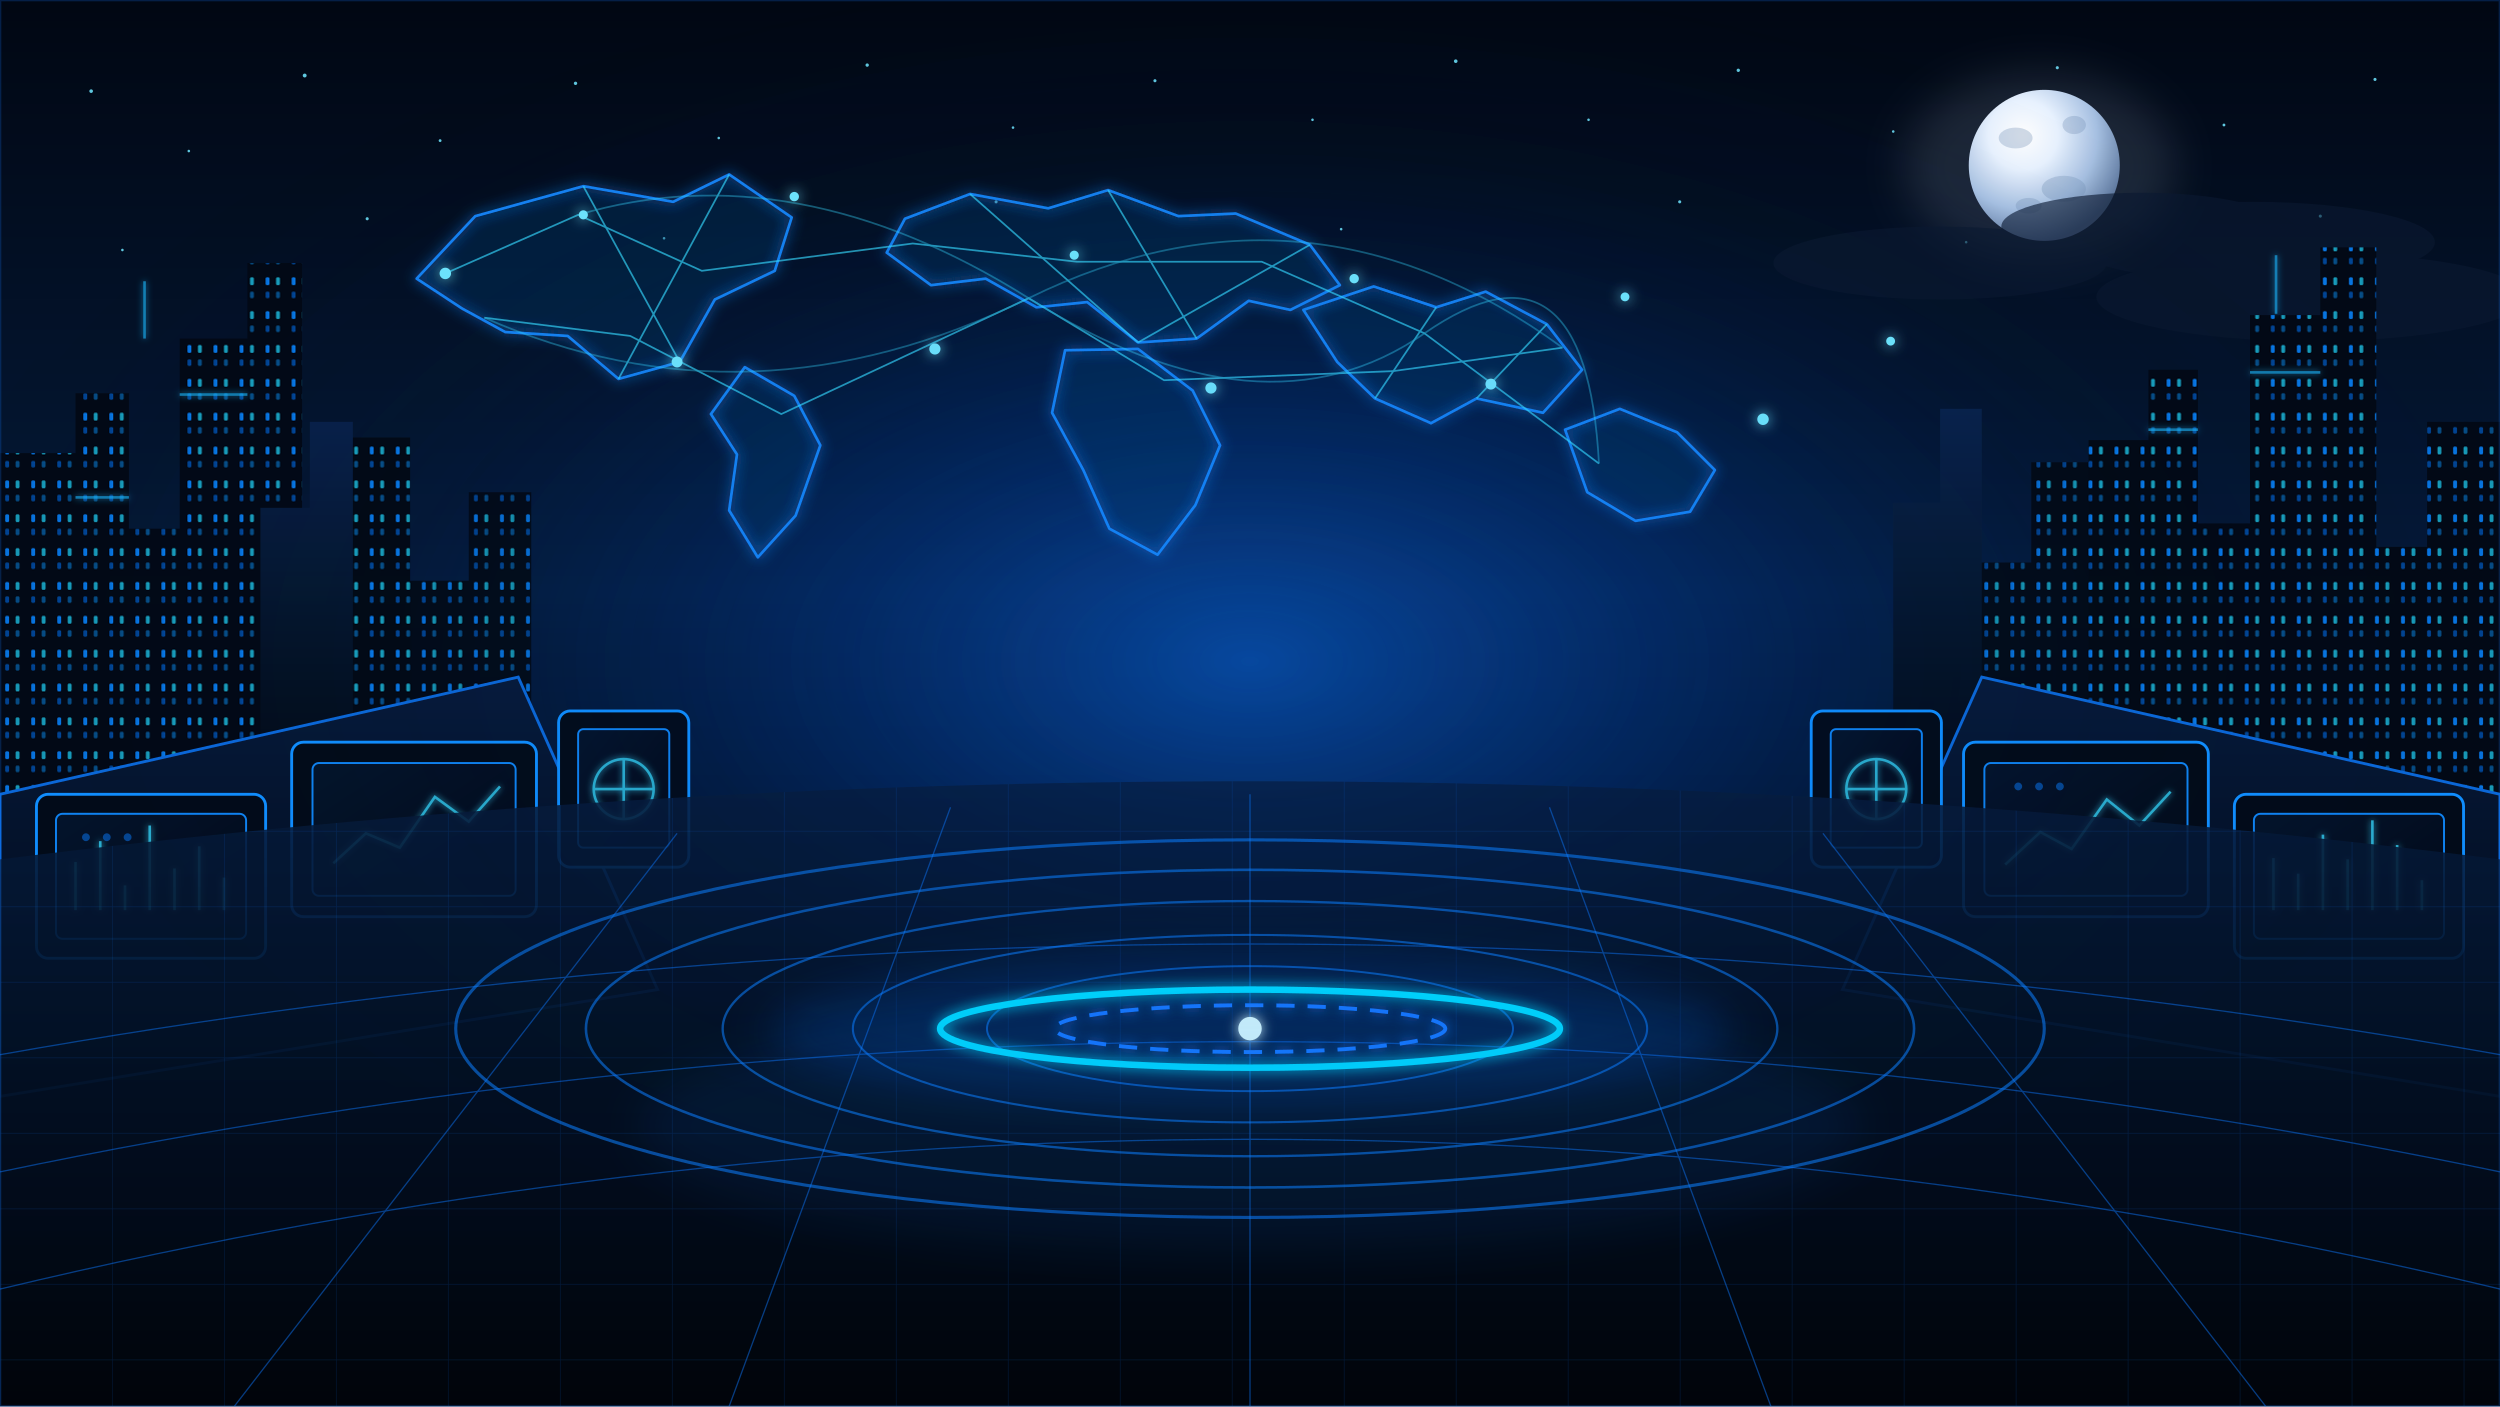
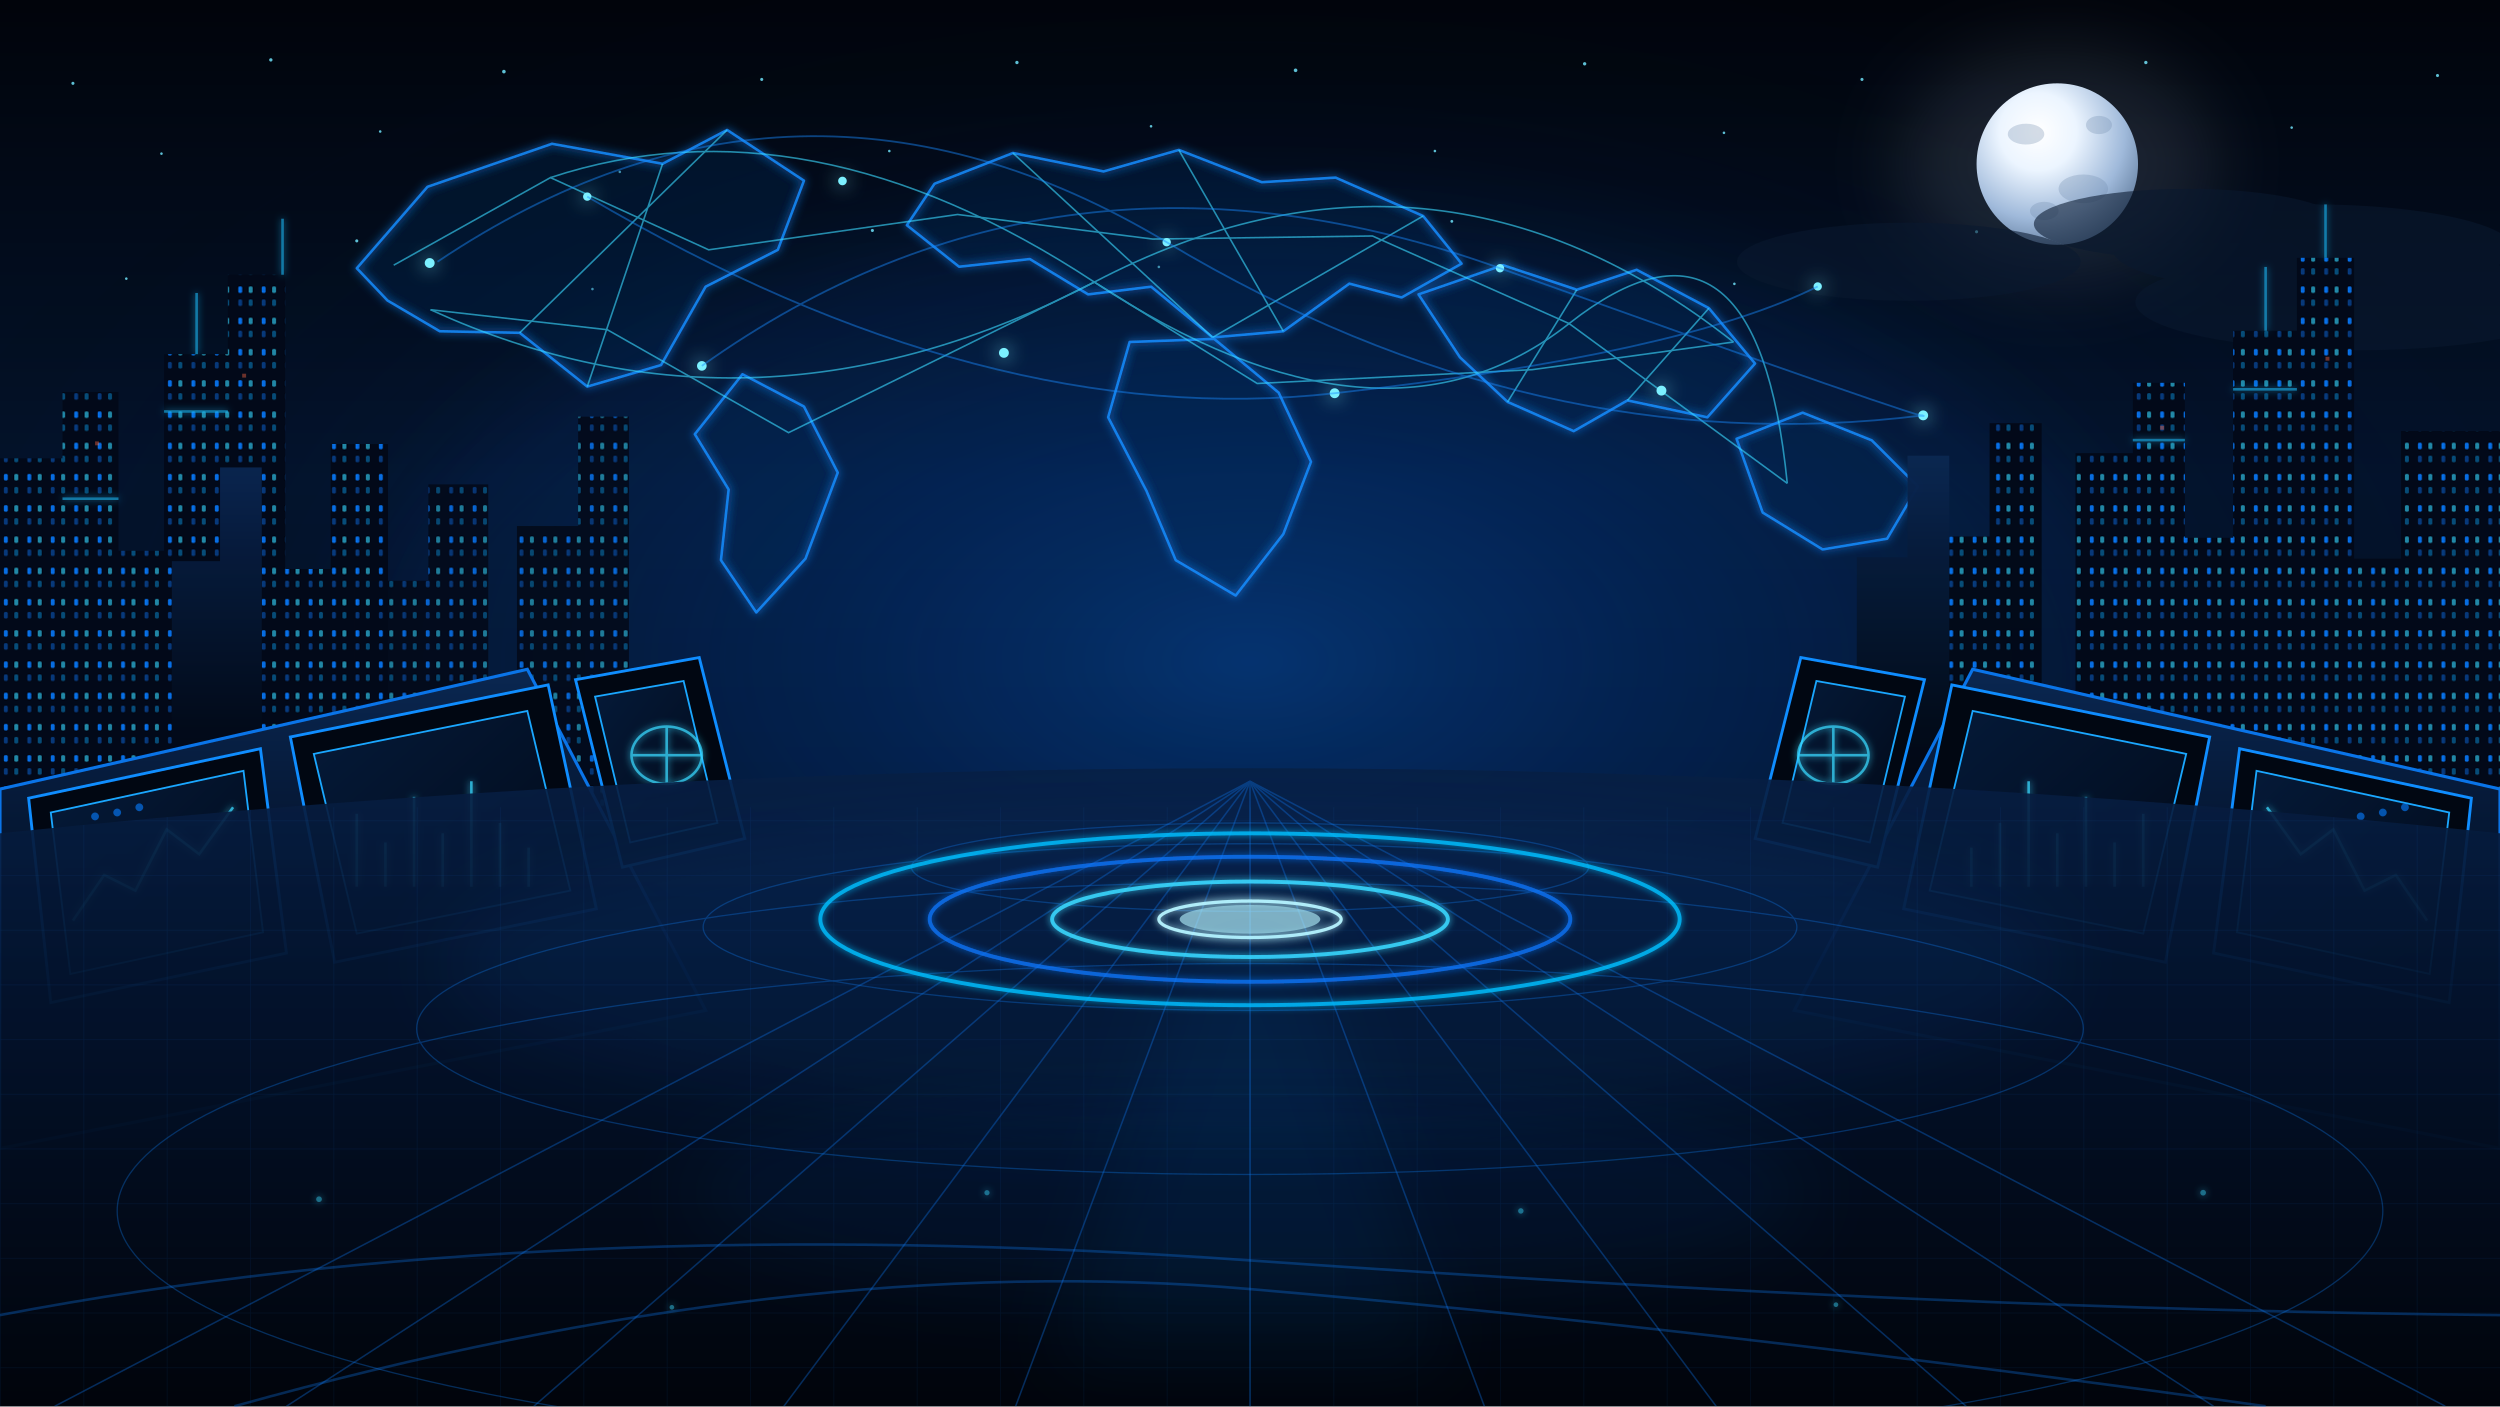
<svg xmlns="http://www.w3.org/2000/svg" viewBox="0 0 1920 1080" role="img" aria-labelledby="title desc">
  <defs>
    <linearGradient id="sky" x1="0" y1="0" x2="0" y2="1">
-       <stop offset="0" stop-color="#010713" />
-       <stop offset=".42" stop-color="#041a3a" />
-       <stop offset=".70" stop-color="#020a19" />
+       <stop offset="0" stop-color="#01040b" />
+       <stop offset=".34" stop-color="#03132c" />
+       <stop offset=".68" stop-color="#020b1c" />
      <stop offset="1" stop-color="#01040b" />
    </linearGradient>
-     <radialGradient id="centerGlow" cx="50%" cy="47%" r="55%">
-       <stop offset="0" stop-color="#0a74ff" stop-opacity=".46" />
-       <stop offset=".32" stop-color="#0049ba" stop-opacity=".25" />
-       <stop offset=".68" stop-color="#001637" stop-opacity=".08" />
+     <radialGradient id="atmosphere" cx="50%" cy="47%" r="60%">
+       <stop offset="0" stop-color="#0876ff" stop-opacity=".30" />
+       <stop offset=".32" stop-color="#0048b7" stop-opacity=".18" />
+       <stop offset=".72" stop-color="#00132c" stop-opacity=".04" />
      <stop offset="1" stop-color="#000" stop-opacity="0" />
    </radialGradient>
-     <radialGradient id="moon" cx="36%" cy="30%" r="72%">
-       <stop offset="0" stop-color="#fff" />
-       <stop offset=".32" stop-color="#e8f2ff" />
-       <stop offset=".68" stop-color="#a6c0e2" />
-       <stop offset="1" stop-color="#5e789e" />
+     <linearGradient id="floor" x1="0" y1="0" x2="0" y2="1">
+       <stop offset="0" stop-color="#071e43" stop-opacity=".90" />
+       <stop offset=".34" stop-color="#03132d" stop-opacity=".96" />
+       <stop offset="1" stop-color="#01040b" />
+     </linearGradient>
+     <linearGradient id="metal" x1="0" y1="0" x2="0" y2="1">
+       <stop offset="0" stop-color="#0a2751" />
+       <stop offset=".24" stop-color="#061b3b" />
+       <stop offset=".7" stop-color="#020a19" />
+       <stop offset="1" stop-color="#01050d" />
+     </linearGradient>
+     <linearGradient id="screen" x1="0" y1="0" x2="1" y2="1">
+       <stop offset="0" stop-color="#051a39" />
+       <stop offset=".55" stop-color="#031127" />
+       <stop offset="1" stop-color="#010712" />
+     </linearGradient>
+     <radialGradient id="moon" cx="38%" cy="30%" r="75%">
+       <stop offset="0" stop-color="#ffffff" />
+       <stop offset=".32" stop-color="#ecf5ff" />
+       <stop offset=".72" stop-color="#9fb9da" />
+       <stop offset="1" stop-color="#637e9f" />
    </radialGradient>
-     <linearGradient id="building" x1="0" y1="0" x2="0" y2="1">
-       <stop offset="0" stop-color="#08234b" />
-       <stop offset=".5" stop-color="#04142c" />
-       <stop offset="1" stop-color="#010710" />
-     </linearGradient>
-     <linearGradient id="console" x1="0" y1="0" x2="0" y2="1">
-       <stop offset="0" stop-color="#061a3b" />
-       <stop offset="1" stop-color="#010713" />
-     </linearGradient>
-     <linearGradient id="screen" x1="0" y1="0" x2="1" y2="1">
-       <stop offset="0" stop-color="#03142c" />
-       <stop offset="1" stop-color="#020817" />
-     </linearGradient>
-     <linearGradient id="floor" x1="0" y1="0" x2="0" y2="1">
-       <stop offset="0" stop-color="#061b3c" stop-opacity=".86" />
-       <stop offset=".46" stop-color="#021024" stop-opacity=".94" />
-       <stop offset="1" stop-color="#01040a" />
-     </linearGradient>
-     <pattern id="windows" width="20" height="26" patternUnits="userSpaceOnUse">
-       <rect width="20" height="26" fill="#020915" />
-       <rect x="4" y="5" width="3" height="6" rx="1" fill="#087ef2" opacity=".92" />
-       <rect x="12" y="5" width="3" height="6" rx="1" fill="#20d8ff" opacity=".70" />
-       <rect x="4" y="16" width="3" height="5" rx="1" fill="#0066d9" opacity=".64" />
-       <rect x="12" y="16" width="3" height="5" rx="1" fill="#0a96ff" opacity=".48" />
+     <pattern id="windows" width="18" height="24" patternUnits="userSpaceOnUse">
+       <rect width="18" height="24" fill="#020918" />
+       <rect x="3" y="4" width="3" height="5" rx="1" fill="#087cff" opacity=".88" />
+       <rect x="11" y="4" width="3" height="5" rx="1" fill="#35d9ff" opacity=".62" />
+       <rect x="3" y="14" width="3" height="5" rx="1" fill="#0a58ba" opacity=".60" />
+       <rect x="11" y="14" width="3" height="5" rx="1" fill="#0b9eea" opacity=".46" />
    </pattern>
-     <pattern id="floorGrid" width="86" height="58" patternUnits="userSpaceOnUse">
-       <path d="M86 0H0V58" fill="none" stroke="#0b77ff" stroke-opacity=".19" stroke-width="1" />
+     <pattern id="fineGrid" width="64" height="42" patternUnits="userSpaceOnUse">
+       <path d="M64 0H0V42" fill="none" stroke="#0b72df" stroke-opacity=".18" stroke-width="1" />
    </pattern>
-     <filter id="blueGlow" x="-80%" y="-80%" width="260%" height="260%">
-       <feGaussianBlur stdDeviation="5" result="b" />
+     <filter id="glowSmall" x="-70%" y="-70%" width="240%" height="240%">
+       <feGaussianBlur stdDeviation="2.7" result="b" />
      <feMerge>
        <feMergeNode in="b" />
        <feMergeNode in="SourceGraphic" />
      </feMerge>
    </filter>
-     <filter id="softGlow" x="-80%" y="-80%" width="260%" height="260%">
-       <feGaussianBlur stdDeviation="16" />
-     </filter>
-     <filter id="screenGlow" x="-40%" y="-40%" width="180%" height="180%">
-       <feGaussianBlur stdDeviation="2.5" result="b" />
+     <filter id="glowMedium" x="-100%" y="-100%" width="300%" height="300%">
+       <feGaussianBlur stdDeviation="7" result="b" />
      <feMerge>
        <feMergeNode in="b" />
        <feMergeNode in="SourceGraphic" />
      </feMerge>
    </filter>
+     <filter id="blurLarge" x="-100%" y="-100%" width="300%" height="300%">
+       <feGaussianBlur stdDeviation="28" />
+     </filter>
    <clipPath id="floorClip">
-       <path d="M0 660Q960 540 1920 660V1080H0Z" />
+       <path d="M0 640Q960 540 1920 640V1080H0Z" />
    </clipPath>
  </defs>
  <rect width="1920" height="1080" fill="url(#sky)" />
-   <rect width="1920" height="1080" fill="url(#centerGlow)" />
-   <g fill="#6ee6ff" opacity=".86">
-     <circle cx="70" cy="70" r="1.4" />
-     <circle cx="145" cy="116" r="1" />
-     <circle cx="234" cy="58" r="1.5" />
-     <circle cx="338" cy="108" r="1.1" />
-     <circle cx="442" cy="64" r="1.3" />
-     <circle cx="552" cy="106" r="1" />
-     <circle cx="666" cy="50" r="1.3" />
-     <circle cx="778" cy="98" r="1" />
-     <circle cx="887" cy="62" r="1.2" />
-     <circle cx="1008" cy="92" r="1" />
-     <circle cx="1118" cy="47" r="1.4" />
-     <circle cx="1220" cy="92" r="1" />
-     <circle cx="1335" cy="54" r="1.3" />
-     <circle cx="1454" cy="101" r="1" />
-     <circle cx="1580" cy="52" r="1.2" />
-     <circle cx="1708" cy="96" r="1.1" />
-     <circle cx="1824" cy="61" r="1.2" />
-     <circle cx="94" cy="192" r="1" />
-     <circle cx="282" cy="168" r="1.2" />
-     <circle cx="510" cy="183" r="1" />
-     <circle cx="765" cy="155" r="1.2" />
-     <circle cx="1030" cy="176" r="1" />
-     <circle cx="1290" cy="155" r="1.2" />
-     <circle cx="1510" cy="186" r="1" />
-     <circle cx="1782" cy="166" r="1.2" />
-   </g>
-   <ellipse cx="1566" cy="128" rx="104" ry="72" fill="#d6e8ff" opacity=".12" filter="url(#softGlow)" />
-   <circle cx="1570" cy="127" r="58" fill="url(#moon)" />
-   <g fill="#718eb4" opacity=".32">
-     <ellipse cx="1548" cy="106" rx="13" ry="8" />
-     <ellipse cx="1585" cy="145" rx="17" ry="10" />
-     <ellipse cx="1558" cy="158" rx="10" ry="6" />
-     <ellipse cx="1593" cy="96" rx="9" ry="7" />
-   </g>
-   <g fill="#0a1830" opacity=".62">
-     <ellipse cx="1645" cy="174" rx="108" ry="26" />
-     <ellipse cx="1730" cy="186" rx="140" ry="31" />
-     <ellipse cx="1490" cy="202" rx="128" ry="28" />
-     <ellipse cx="1775" cy="228" rx="165" ry="34" />
-   </g>
-   <g transform="translate(270 82)" fill="#05306b" fill-opacity=".22" stroke="#1689ff" stroke-width="2.1" stroke-linejoin="round" opacity=".94" filter="url(#blueGlow)">
-     <path d="M50 132L95 84L178 61L247 73L290 52L338 85L325 126L279 148L252 196L205 209L166 176L118 173L85 155Z" />
-     <path d="M302 200L340 222L360 260L341 314L312 346L290 310L296 267L276 236Z" />
-     <path d="M425 86L475 67L535 78L581 64L635 84L679 82L736 106L759 137L721 156L689 149L649 178L604 181L565 150L526 154L487 132L445 137L411 112Z" />
-     <path d="M548 187L604 186L646 218L667 260L648 306L619 344L582 324L562 279L538 235Z" />
-     <path d="M731 156L785 138L833 154L871 142L918 167L945 202L915 235L864 224L829 243L786 224L757 196Z" />
-     <path d="M932 248L974 232L1018 250L1047 279L1028 311L986 318L949 296Z" />
-   </g>
-   <g transform="translate(270 82)" fill="none" stroke="#35d9ff" stroke-width="1.35" opacity=".66">
-     <path d="M72 128L174 83L269 126L431 105L557 119L699 119L824 174L958 274" />
-     <path d="M102 162L214 176L330 236L520 147L624 210L800 203L930 185" />
-     <path d="M178 61L252 196M290 52L205 209M475 67L604 181M581 64L649 178M736 106L604 181M833 154L786 224M918 167L864 224" />
-     <path d="M174 83Q340 34 520 147T824 174T958 274" opacity=".58" />
-     <path d="M102 162Q306 252 520 147T930 185" opacity=".55" />
-   </g>
-   <g fill="#6ee6ff" filter="url(#blueGlow)">
-     <circle cx="342" cy="210" r="4.4" />
-     <circle cx="448" cy="165" r="3.5" />
-     <circle cx="520" cy="278" r="4.2" />
-     <circle cx="610" cy="151" r="3.6" />
-     <circle cx="718" cy="268" r="4.3" />
-     <circle cx="825" cy="196" r="3.5" />
-     <circle cx="930" cy="298" r="4.3" />
-     <circle cx="1040" cy="214" r="3.6" />
-     <circle cx="1145" cy="295" r="4.2" />
-     <circle cx="1248" cy="228" r="3.4" />
-     <circle cx="1354" cy="322" r="4.4" />
-     <circle cx="1452" cy="262" r="3.4" />
+   <rect width="1920" height="1080" fill="url(#atmosphere)" />
+   <ellipse cx="960" cy="520" rx="690" ry="360" fill="#0877ff" opacity=".055" filter="url(#blurLarge)" />
+   <g fill="#71e8ff" opacity=".82">
+     <circle cx="56" cy="64" r="1.2" />
+     <circle cx="124" cy="118" r="1" />
+     <circle cx="208" cy="46" r="1.3" />
+     <circle cx="292" cy="101" r="1" />
+     <circle cx="387" cy="55" r="1.4" />
+     <circle cx="476" cy="132" r="1" />
+     <circle cx="585" cy="61" r="1.2" />
+     <circle cx="683" cy="116" r="1" />
+     <circle cx="781" cy="48" r="1.3" />
+     <circle cx="884" cy="97" r="1" />
+     <circle cx="995" cy="54" r="1.4" />
+     <circle cx="1102" cy="116" r="1" />
+     <circle cx="1217" cy="49" r="1.3" />
+     <circle cx="1324" cy="102" r="1" />
+     <circle cx="1430" cy="61" r="1.2" />
+     <circle cx="1544" cy="109" r="1" />
+     <circle cx="1648" cy="48" r="1.3" />
+     <circle cx="1760" cy="98" r="1" />
+     <circle cx="1872" cy="58" r="1.2" />
+     <circle cx="97" cy="214" r="1" />
+     <circle cx="274" cy="185" r="1.2" />
+     <circle cx="455" cy="222" r="1" />
+     <circle cx="670" cy="177" r="1.2" />
+     <circle cx="890" cy="205" r="1" />
+     <circle cx="1115" cy="170" r="1.1" />
+     <circle cx="1332" cy="218" r="1" />
+     <circle cx="1518" cy="178" r="1.2" />
+     <circle cx="1792" cy="207" r="1" />
+   </g>
+   <ellipse cx="1580" cy="126" rx="120" ry="88" fill="#d9ecff" opacity=".11" filter="url(#blurLarge)" />
+   <circle cx="1580" cy="126" r="62" fill="url(#moon)" />
+   <g fill="#6e88aa" opacity=".30">
+     <ellipse cx="1556" cy="103" rx="14" ry="8" />
+     <ellipse cx="1600" cy="145" rx="19" ry="11" />
+     <ellipse cx="1570" cy="162" rx="11" ry="7" />
+     <ellipse cx="1612" cy="96" rx="10" ry="7" />
+   </g>
+   <g fill="#09182e" opacity=".58">
+     <ellipse cx="1680" cy="172" rx="118" ry="27" />
+     <ellipse cx="1776" cy="191" rx="154" ry="34" />
+     <ellipse cx="1466" cy="201" rx="132" ry="30" />
+     <ellipse cx="1810" cy="232" rx="170" ry="37" />
+   </g>
+   <g transform="translate(182 42) scale(1.18)" fill="#05275a" fill-opacity=".20" stroke="#168cff" stroke-width="1.7" stroke-linejoin="round" opacity=".88" filter="url(#glowSmall)">
+     <path d="M78 139L124 86L205 58L277 71L319 49L369 82L352 127L305 151L276 202L228 216L184 181L132 180L98 160Z" />
+     <path d="M329 208L369 229L391 272L370 328L338 363L315 329L320 283L298 247Z" />
+     <path d="M454 84L505 64L564 76L613 62L667 83L715 80L772 105L797 136L758 158L724 149L681 180L635 184L595 151L554 156L516 133L470 138L436 111Z" />
+     <path d="M581 187L636 185L678 220L699 265L681 312L650 352L611 329L592 284L567 236Z" />
+     <path d="M769 156L824 137L872 153L911 140L958 165L988 201L957 236L905 225L870 245L827 226L796 197Z" />
+     <path d="M976 250L1019 233L1064 251L1094 281L1074 315L1032 322L993 298Z" />
+   </g>
+   <g transform="translate(182 42) scale(1.18)" fill="none" stroke="#39d9ff" stroke-width="1.05" opacity=".61">
+     <path d="M102 137L204 80L307 127L469 104L596 120L739 118L867 175L1009 279" />
+     <path d="M126 166L241 179L359 246L558 148L664 214L843 205L974 187" />
+     <path d="M204 80Q371 25 558 148T867 175T1009 279" />
+     <path d="M126 166Q338 263 558 148T974 187" />
+     <path d="M277 71L228 216M319 49L184 181M505 64L635 184M613 62L681 180M772 105L635 184M872 153L827 226M958 165L905 225" />
+   </g>
+   <g fill="#7bf0ff" filter="url(#glowMedium)">
+     <circle cx="330" cy="202" r="3.8" />
+     <circle cx="451" cy="151" r="3.2" />
+     <circle cx="539" cy="281" r="3.7" />
+     <circle cx="647" cy="139" r="3.3" />
+     <circle cx="771" cy="271" r="3.8" />
+     <circle cx="896" cy="186" r="3.2" />
+     <circle cx="1025" cy="302" r="3.8" />
+     <circle cx="1152" cy="206" r="3.2" />
+     <circle cx="1276" cy="300" r="3.8" />
+     <circle cx="1396" cy="220" r="3.2" />
+     <circle cx="1477" cy="319" r="3.8" />
+   </g>
+   <g fill="none" stroke="#1789ff" stroke-width="1.4" opacity=".45">
+     <path d="M336 201Q612 16 896 186T1477 319" />
+     <path d="M451 151Q758 332 1025 302T1396 220" />
+     <path d="M539 281Q814 85 1152 206T1477 319" />
  </g>
  <g opacity=".98">
-     <path d="M0 642V348H58V302H99V406H138V260H190V202H232V426H270V336H315V642Z" fill="url(#windows)" />
-     <path d="M306 642V446H360V378H408V642ZM1510 642V432H1560V355H1608V642Z" fill="url(#windows)" opacity=".92" />
-     <path d="M1604 642V338H1650V284H1688V402H1728V242H1782V190H1825V420H1864V324H1920V642Z" fill="url(#windows)" />
-     <path d="M200 642V390H238V324H271V642ZM1454 642V386H1490V314H1522V642Z" fill="url(#building)" />
-   </g>
-   <g stroke="#1ab9ff" stroke-width="2" opacity=".65" filter="url(#screenGlow)">
-     <path d="M58 382H99M138 303H190M1650 330H1688M1728 286H1782" />
-     <path d="M111 260V216M1748 241V196" />
-   </g>
-   <g fill="url(#console)" stroke="#0b68d9" stroke-width="2.2">
-     <path d="M0 610L398 520L505 760L0 842Z" />
-     <path d="M1920 610L1522 520L1415 760L1920 842Z" />
-   </g>
-   <g fill="#020b19" stroke="#108eff" stroke-width="2.2">
-     <rect x="28" y="610" width="176" height="126" rx="9" />
-     <rect x="224" y="570" width="188" height="134" rx="9" />
-     <rect x="429" y="546" width="100" height="120" rx="9" />
-     <rect x="1716" y="610" width="176" height="126" rx="9" />
-     <rect x="1508" y="570" width="188" height="134" rx="9" />
-     <rect x="1391" y="546" width="100" height="120" rx="9" />
-   </g>
-   <g fill="url(#screen)" stroke="#0f83f2" stroke-width="1.5">
-     <rect x="43" y="625" width="146" height="96" rx="5" />
-     <rect x="240" y="586" width="156" height="102" rx="5" />
-     <rect x="444" y="560" width="70" height="91" rx="4" />
-     <rect x="1731" y="625" width="146" height="96" rx="5" />
-     <rect x="1524" y="586" width="156" height="102" rx="5" />
-     <rect x="1406" y="560" width="70" height="91" rx="4" />
-   </g>
-   <g stroke="#35d9ff" stroke-width="2" fill="none" opacity=".78" filter="url(#screenGlow)">
-     <path d="M58 699V662M77 699V646M96 699V680M115 699V634M134 699V667M153 699V650M172 699V674" />
-     <path d="M256 663L281 640L307 651L334 612L360 631L384 604" />
-     <circle cx="479" cy="606" r="23" />
-     <path d="M456 606h46M479 583v46" />
-     <path d="M1746 699V659M1765 699V671M1784 699V641M1803 699V660M1822 699V630M1841 699V649M1860 699V676" />
-     <path d="M1540 664L1567 639L1591 652L1618 614L1643 634L1667 608" />
-     <circle cx="1441" cy="606" r="23" />
-     <path d="M1418 606h46M1441 583v46" />
-   </g>
-   <g fill="#087cff" opacity=".50">
-     <circle cx="66" cy="643" r="3" />
-     <circle cx="82" cy="643" r="3" />
-     <circle cx="98" cy="643" r="3" />
-     <circle cx="1550" cy="604" r="3" />
-     <circle cx="1566" cy="604" r="3" />
-     <circle cx="1582" cy="604" r="3" />
-   </g>
+     <path d="M0 654V352H48V301H91V423H126V272H175V211H219V437H254V341H298V654Z" fill="url(#windows)" />
+     <path d="M272 654V446H329V372H375V654ZM397 654V404H444V320H483V654Z" fill="url(#windows)" opacity=".88" />
+     <path d="M1480 654V412H1528V325H1568V654ZM1594 654V348H1638V294H1678V413H1715V254H1764V198H1808V429H1844V331H1920V654Z" fill="url(#windows)" />
+     <path d="M132 654V431H169V359H201V654ZM1426 654V428H1465V350H1497V654Z" fill="url(#metal)" />
+   </g>
+   <g stroke="#1abfff" stroke-width="2" opacity=".60" filter="url(#glowSmall)">
+     <path d="M48 383H91M126 316H175M1638 338H1678M1715 299H1764" />
+     <path d="M151 272V225M1740 254V205M217 211V168M1786 198V157" />
+   </g>
+   <g fill="#ff6a42" opacity=".42">
+     <rect x="73" y="339" width="3" height="3" />
+     <rect x="186" y="287" width="3" height="3" />
+     <rect x="1659" y="327" width="3" height="3" />
+     <rect x="1786" y="274" width="3" height="3" />
+   </g>
+   <g fill="url(#metal)" stroke="#0a74e8" stroke-width="2.4">
+     <path d="M0 606L405 514L542 776L0 882Z" />
+     <path d="M1920 606L1515 514L1378 776L1920 882Z" />
+   </g>
+   <g fill="#010712" stroke="#0f8dff" stroke-width="2.2">
+     <path d="M22 613L200 575L220 732L39 770Z" />
+     <path d="M223 566L421 526L458 698L257 739Z" />
+     <path d="M442 522L537 505L572 644L478 666Z" />
+     <path d="M1898 613L1720 575L1700 732L1881 770Z" />
+     <path d="M1697 566L1499 526L1462 698L1663 739Z" />
+     <path d="M1478 522L1383 505L1348 644L1442 666Z" />
+   </g>
+   <g fill="url(#screen)" stroke="#1aa7ff" stroke-width="1.4">
+     <path d="M39 624L187 592L202 716L54 748Z" />
+     <path d="M241 579L405 546L438 684L274 717Z" />
+     <path d="M457 535L525 523L551 632L484 647Z" />
+     <path d="M1881 624L1733 592L1718 716L1866 748Z" />
+     <path d="M1679 579L1515 546L1482 684L1646 717Z" />
+     <path d="M1463 535L1395 523L1369 632L1436 647Z" />
+   </g>
+   <g fill="none" stroke="#39d9ff" stroke-width="2" opacity=".78" filter="url(#glowSmall)">
+     <path d="M56 707L80 672L104 684L128 637L153 656L179 620" />
+     <path d="M274 681V625M296 681V647M318 681V612M340 681V640M362 681V600M384 681V632M406 681V651" />
+     <ellipse cx="512" cy="580" rx="27" ry="22" />
+     <path d="M485 580h54M512 558v44" />
+     <path d="M1864 707L1840 672L1816 684L1792 637L1767 656L1741 620" />
+     <path d="M1646 681V625M1624 681V647M1602 681V612M1580 681V640M1558 681V600M1536 681V632M1514 681V651" />
+     <ellipse cx="1408" cy="580" rx="27" ry="22" />
+     <path d="M1381 580h54M1408 558v44" />
+   </g>
+   <g fill="#057cff" opacity=".62">
+     <circle cx="73" cy="627" r="3" />
+     <circle cx="90" cy="624" r="3" />
+     <circle cx="107" cy="620" r="3" />
+     <circle cx="1813" cy="627" r="3" />
+     <circle cx="1830" cy="624" r="3" />
+     <circle cx="1847" cy="620" r="3" />
+   </g>
+   <path d="M0 640Q960 540 1920 640V1080H0Z" fill="url(#floor)" />
  <g clip-path="url(#floorClip)">
-     <rect y="590" width="1920" height="490" fill="url(#floor)" />
-     <rect y="590" width="1920" height="490" fill="url(#floorGrid)" opacity=".85" />
-     <g stroke="#0b77ff" fill="none" opacity=".48">
-       <path d="M0 810Q960 640 1920 810" />
-       <path d="M0 900Q960 700 1920 900" />
-       <path d="M0 990Q960 760 1920 990" />
-       <path d="M960 610V1080M730 620L560 1080M1190 620L1360 1080M520 640L180 1080M1400 640L1740 1080" />
+     <rect x="0" y="620" width="1920" height="460" fill="url(#fineGrid)" opacity=".56" />
+     <g stroke="#0b6ee1" stroke-width="1.2" opacity=".37">
+       <path d="M960 600L42 1080" />
+       <path d="M960 600L220 1080" />
+       <path d="M960 600L410 1080" />
+       <path d="M960 600L602 1080" />
+       <path d="M960 600L780 1080" />
+       <path d="M960 600L960 1080" />
+       <path d="M960 600L1140 1080" />
+       <path d="M960 600L1318 1080" />
+       <path d="M960 600L1510 1080" />
+       <path d="M960 600L1700 1080" />
+       <path d="M960 600L1878 1080" />
    </g>
-     <g fill="none" stroke="#0b7fff" opacity=".56">
-       <ellipse cx="960" cy="790" rx="610" ry="145" stroke-width="2.4" />
-       <ellipse cx="960" cy="790" rx="510" ry="122" stroke-width="2" />
-       <ellipse cx="960" cy="790" rx="405" ry="98" stroke-width="1.8" />
-       <ellipse cx="960" cy="790" rx="305" ry="72" stroke-width="1.6" />
-       <ellipse cx="960" cy="790" rx="202" ry="48" stroke-width="1.5" />
+     <g fill="none" stroke="#0b72df" opacity=".36">
+       <ellipse cx="960" cy="666" rx="260" ry="34" />
+       <ellipse cx="960" cy="712" rx="420" ry="64" />
+       <ellipse cx="960" cy="790" rx="640" ry="112" />
+       <ellipse cx="960" cy="930" rx="870" ry="190" />
    </g>
-     <ellipse cx="960" cy="792" rx="370" ry="58" fill="#006dff" opacity=".18" filter="url(#softGlow)" />
-     <ellipse cx="960" cy="790" rx="238" ry="30" fill="none" stroke="#00d8ff" stroke-width="5" filter="url(#blueGlow)" />
-     <ellipse cx="960" cy="790" rx="150" ry="18" fill="none" stroke="#1677ff" stroke-width="3" stroke-dasharray="14 10" filter="url(#blueGlow)" />
-     <circle cx="960" cy="790" r="9" fill="#d9fbff" filter="url(#blueGlow)" />
-     <path d="M960 790V655" stroke="#42e8ff" stroke-width="3" opacity=".40" filter="url(#softGlow)" />
-   </g>
-   <ellipse cx="960" cy="865" rx="470" ry="95" fill="#087cff" opacity=".08" filter="url(#softGlow)" />
-   <rect width="1920" height="1080" fill="none" stroke="#1677ff" stroke-opacity=".22" stroke-width="2" />
-   <rect width="1920" height="1080" fill="url(#centerGlow)" opacity=".26" />
+     <ellipse cx="960" cy="740" rx="620" ry="125" fill="#087cff" opacity=".07" filter="url(#blurLarge)" />
+   </g>
+   <g fill="none" filter="url(#glowSmall)">
+     <ellipse cx="960" cy="706" rx="330" ry="66" stroke="#00bfff" stroke-width="3" opacity=".80" />
+     <ellipse cx="960" cy="706" rx="246" ry="48" stroke="#1677ff" stroke-width="3" opacity=".72" />
+     <ellipse cx="960" cy="706" rx="152" ry="29" stroke="#39d9ff" stroke-width="3" opacity=".86" />
+     <ellipse cx="960" cy="706" rx="70" ry="14" stroke="#b7f5ff" stroke-width="2.5" opacity=".94" />
+   </g>
+   <ellipse cx="960" cy="706" rx="54" ry="11" fill="#b7f5ff" opacity=".68" filter="url(#glowMedium)" />
+   <path d="M920 710L1000 710L1110 1050H810Z" fill="#008cff" opacity=".055" filter="url(#blurLarge)" />
+   <ellipse cx="960" cy="916" rx="430" ry="80" fill="#0077ff" opacity=".065" filter="url(#blurLarge)" />
+   <g fill="none" stroke="#0c7fff" stroke-width="2" opacity=".30">
+     <path d="M0 1010Q420 930 960 968T1920 1010" />
+     <path d="M180 1080Q610 960 960 990T1740 1080" />
+   </g>
+   <g fill="#39d9ff" opacity=".48" filter="url(#glowSmall)">
+     <circle cx="245" cy="921" r="2.2" />
+     <circle cx="516" cy="1004" r="1.8" />
+     <circle cx="758" cy="916" r="2" />
+     <circle cx="1168" cy="930" r="2.1" />
+     <circle cx="1410" cy="1002" r="1.8" />
+     <circle cx="1692" cy="916" r="2.2" />
+   </g>
</svg>
